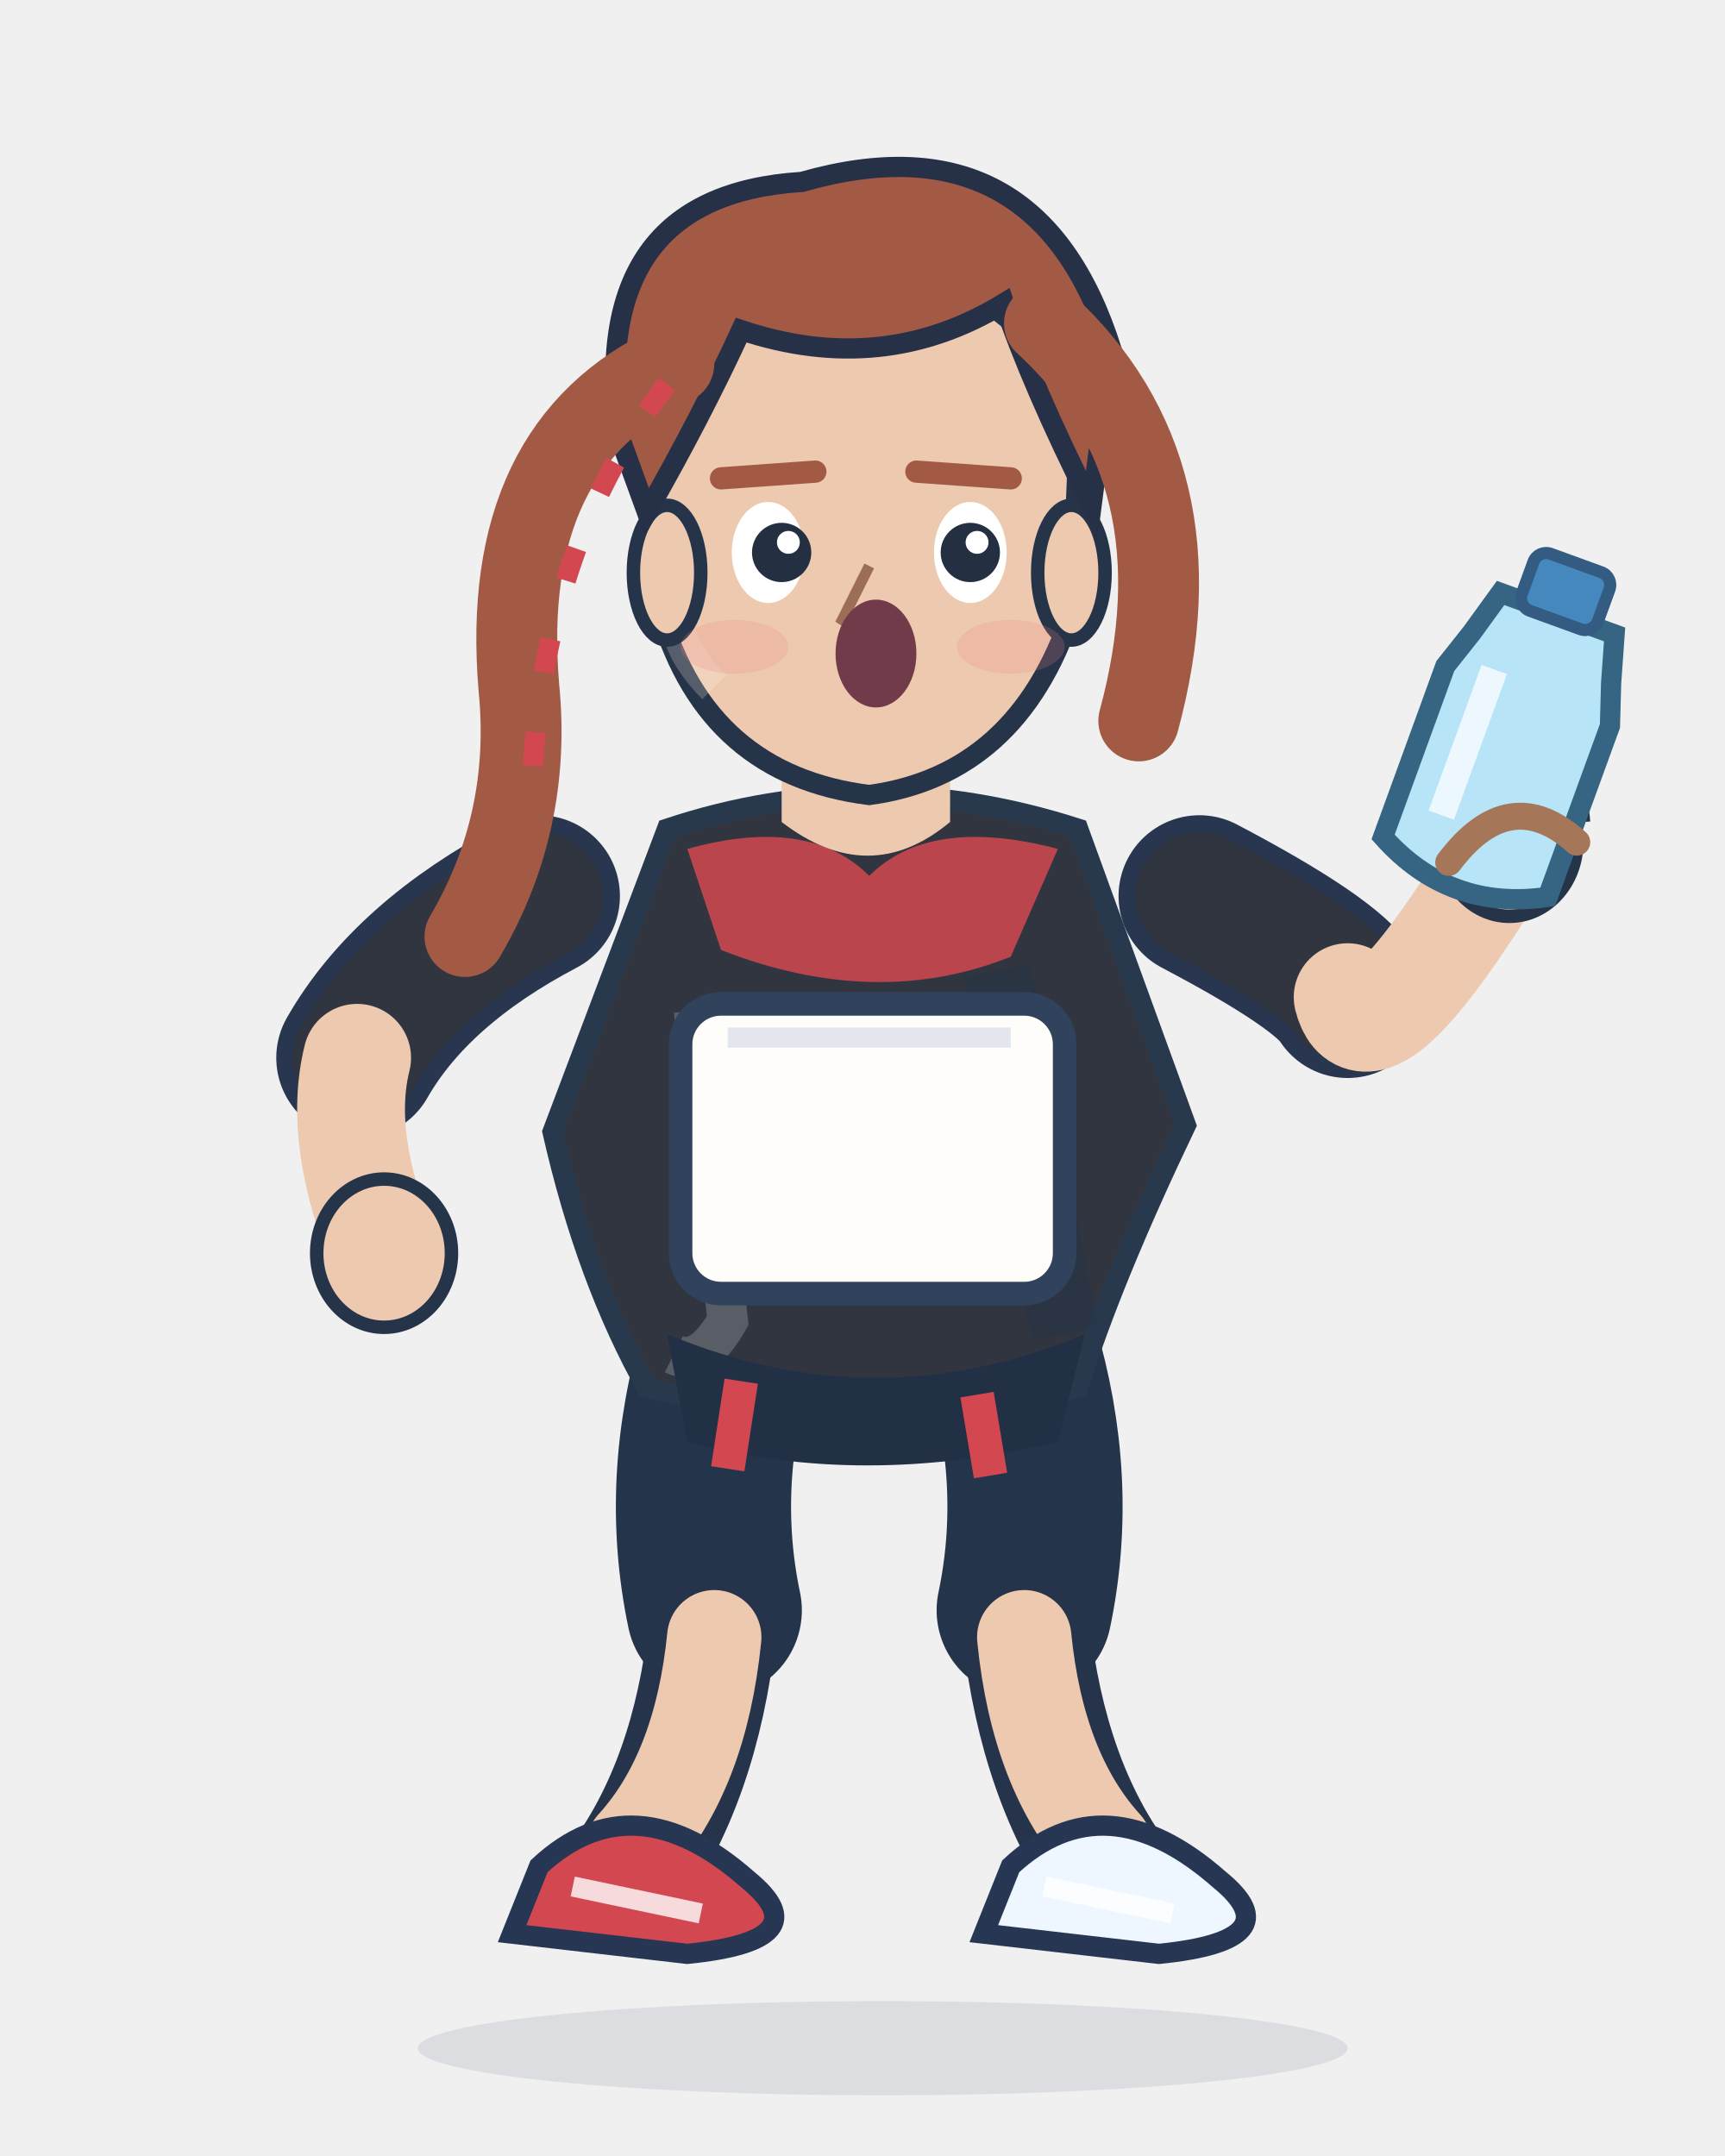
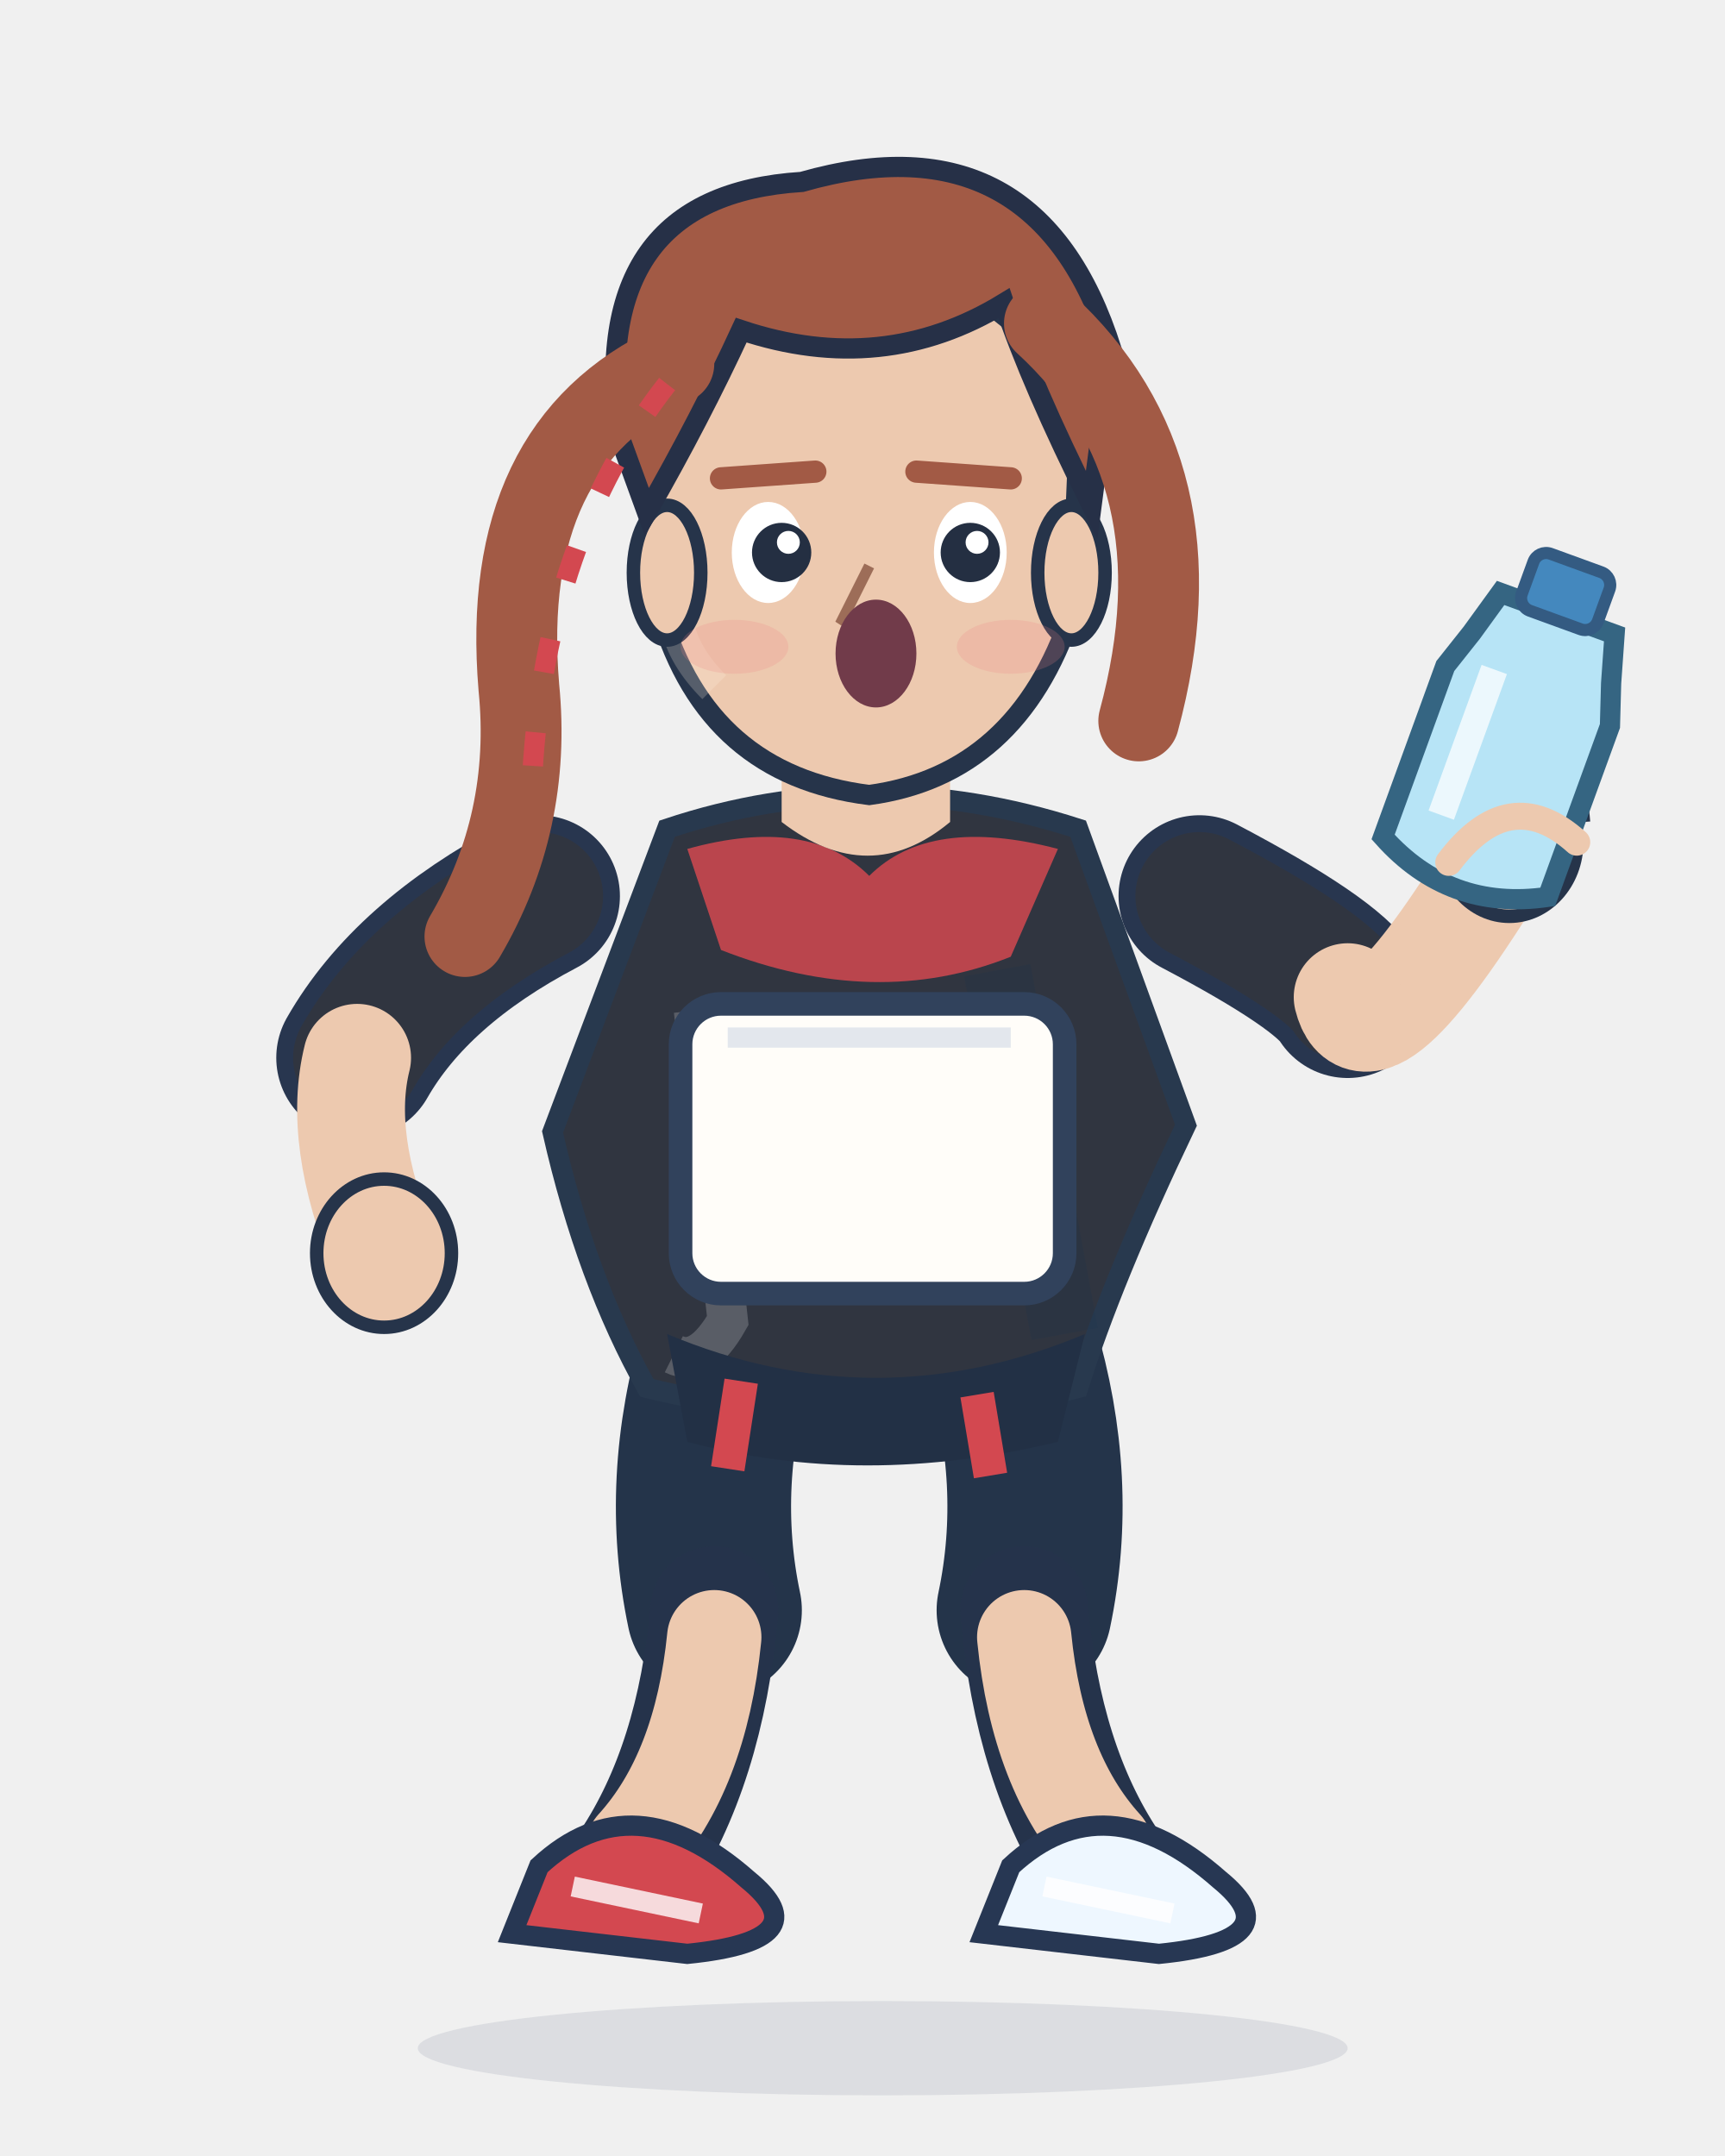
<svg xmlns="http://www.w3.org/2000/svg" width="256" height="320" viewBox="0 0 256 320" role="img" aria-label="DE female catch">
  <g id="body_15_pose" transform="translate(0 0)">
    <ellipse cx="131" cy="304" rx="69" ry="7" fill="#26385c" opacity=".10" />
    <g id="legs">
      <g id="leg_left">
        <path d="M108 200 Q102 220 106 239" stroke="#24344a" stroke-width="26" stroke-linecap="round" fill="none" />
        <path d="M106 239 Q104 262 94 277" stroke="#25334b" stroke-width="19" stroke-linecap="round" fill="none" />
        <path d="M106 243 Q104 263 94 274" stroke="#edc9af" stroke-width="14" stroke-linecap="round" fill="none" />
        <path d="M80 277 Q94 264 111 279 Q122 288 102 290 L76 287Z" fill="#d34850" stroke="#273753" stroke-width="3" />
        <path d="M85 280 L104 284" stroke="#ffffff" stroke-width="3" opacity=".8" />
      </g>
      <g id="leg_right">
        <path d="M150 200 Q156 220 152 239" stroke="#24344a" stroke-width="26" stroke-linecap="round" fill="none" />
        <path d="M152 239 Q154 262 164 277" stroke="#25334b" stroke-width="19" stroke-linecap="round" fill="none" />
        <path d="M152 243 Q154 263 164 274" stroke="#edc9af" stroke-width="14" stroke-linecap="round" fill="none" />
        <path d="M150 277 Q164 264 181 279 Q192 288 172 290 L146 287Z" fill="#eef7ff" stroke="#273753" stroke-width="3" />
        <path d="M155 280 L174 284" stroke="#ffffff" stroke-width="3" opacity=".8" />
      </g>
    </g>
    <g id="arm_left">
      <path d="M80 133 Q61 143 53 157" fill="none" stroke="#28364f" stroke-width="24" stroke-linecap="round" />
      <path d="M80 133 Q61 143 53 157" fill="none" stroke="#303540" stroke-width="19" stroke-linecap="round" />
      <path d="M53 157 Q50 169 57 186" stroke="#edc9af" stroke-width="16" stroke-linecap="round" fill="none" />
      <ellipse cx="57" cy="186" rx="10" ry="11" fill="#edc9af" stroke="#26344a" stroke-width="2" />
    </g>
    <g id="torso">
      <path d="M99 123 Q129 113 160 123 L176 167 Q165 190 160 206 Q129 214 96 206 Q87 190 82 168Z" fill="#303540" stroke="#28394e" stroke-width="3" />
      <path d="M102 126 Q120 121 129 130 Q138 121 157 126 L150 142 Q130 150 107 141Z" fill="#d34850" opacity=".84" />
      <path d="M103 150 L108 196 Q104 203 100 201" stroke="#fff" stroke-opacity=".20" stroke-width="6" fill="none" />
      <path d="M148 144 L158 198" stroke="#193451" stroke-opacity=".18" stroke-width="10" fill="none" />
      <path d="M116 113 L116 122 Q129 132 141 122 L141 111Z" fill="#edc9af" />
      <path d="M99 198 Q130 211 161 198 L157 214 Q128 221 102 214Z" fill="#223045" />
      <path d="M110 205 L108 218 M145 207 L147 219" stroke="#d34850" stroke-width="5" />
    </g>
    <g id="arm_right">
      <path d="M178 133 Q197 143 200 148" fill="none" stroke="#28364f" stroke-width="24" stroke-linecap="round" />
      <path d="M178 133 Q197 143 200 148" fill="none" stroke="#303540" stroke-width="19" stroke-linecap="round" />
      <path d="M200 148 Q203 160 224 125" stroke="#edc9af" stroke-width="16" stroke-linecap="round" fill="none" />
      <ellipse cx="224" cy="125" rx="10" ry="11" fill="#edc9af" stroke="#26344a" stroke-width="2" />
      <path d="M220 117 Q234 108 235 122" fill="none" stroke="#26344a" stroke-width="2" />
    </g>
    <g id="face">
      <path d="M97 67 Q99 42 128 40 Q155 41 160 67 L159 91 Q151 115 129 118 Q105 115 98 91Z" fill="#edc9af" stroke="#26344a" stroke-width="3" />
      <path d="M102 83 Q97 93 106 102" stroke="#fff1dd" stroke-width="5" opacity=".22" fill="none" />
      <ellipse cx="99" cy="85" rx="5" ry="10" fill="#edc9af" stroke="#26344a" stroke-width="2" />
      <ellipse cx="159" cy="85" rx="5" ry="10" fill="#edc9af" stroke="#26344a" stroke-width="2" />
      <path d="M107 71 L121 70 M136 70 L150 71" fill="none" stroke="#a25a45" stroke-width="3.3" stroke-linecap="round" />
      <ellipse cx="114" cy="82" rx="5.4" ry="7.5" fill="#fff" />
      <ellipse cx="144" cy="82" rx="5.4" ry="7.5" fill="#fff" />
      <circle cx="116" cy="82" r="4.4" fill="#242f42" />
      <circle cx="144" cy="82" r="4.4" fill="#242f42" />
      <circle cx="117" cy="80.5" r="1.7" fill="#fff" />
      <circle cx="145" cy="80.5" r="1.7" fill="#fff" />
      <path d="M129 84 L125 92 Q128 94 133 92" stroke="#9d6d58" stroke-width="1.6" fill="none" />
      <ellipse cx="109" cy="96" rx="8" ry="4" fill="#ee8382" opacity=".21" />
      <ellipse cx="150" cy="96" rx="8" ry="4" fill="#ee8382" opacity=".21" />
      <ellipse cx="130" cy="97" rx="6" ry="8" fill="#713b4a" />
    </g>
    <g id="hair">
      <path d="M92 65 Q87 29 119 27 Q154 17 165 52 L162 75 Q153 57 149 45 Q131 56 110 49 Q104 62 96 76Z" fill="#a25a45" stroke="#263047" stroke-width="3" />
      <path d="M100 54 Q74 66 77 102 Q79 122 69 139 M155 48 Q179 70 169 107" stroke="#a25a45" stroke-width="12" stroke-linecap="round" fill="none" />
      <path d="M99 57 Q81 80 79 115" stroke="#d34850" stroke-width="3" stroke-dasharray="5 9" fill="none" />
    </g>
    <g id="bib_placeholder">
      <rect x="101" y="149" width="57" height="43" rx="6" fill="#fffdf9" stroke="#31425c" stroke-width="3.5" />
      <path d="M108 154 H150" stroke="#e3e7ed" stroke-width="3" />
    </g>
  </g>
  <g id="received_supply" transform="translate(225 108) rotate(20)">
    <path d="M-9 -18 H9 L11 -11 L13 -5 V22 Q0 29 -13 22 V-5 L-11 -11Z" fill="#b7e4f6" stroke="#356582" stroke-width="3" />
    <rect x="-6" y="-26" width="12" height="9" rx="2" fill="#4488be" stroke="#345b82" stroke-width="1.8" />
    <path d="M-6 -7 V16" stroke="#fff" stroke-width="4" opacity=".74" />
  </g>
-   <path id="fingers_over_supply" d="M215 128 Q224 116 234 125" fill="none" stroke="#a57657" stroke-width="4" stroke-linecap="round" />
+   <path id="fingers_over_supply" d="M215 128 Q224 116 234 125" fill="none" stroke="#edc9af" stroke-width="4" stroke-linecap="round" />
</svg>
